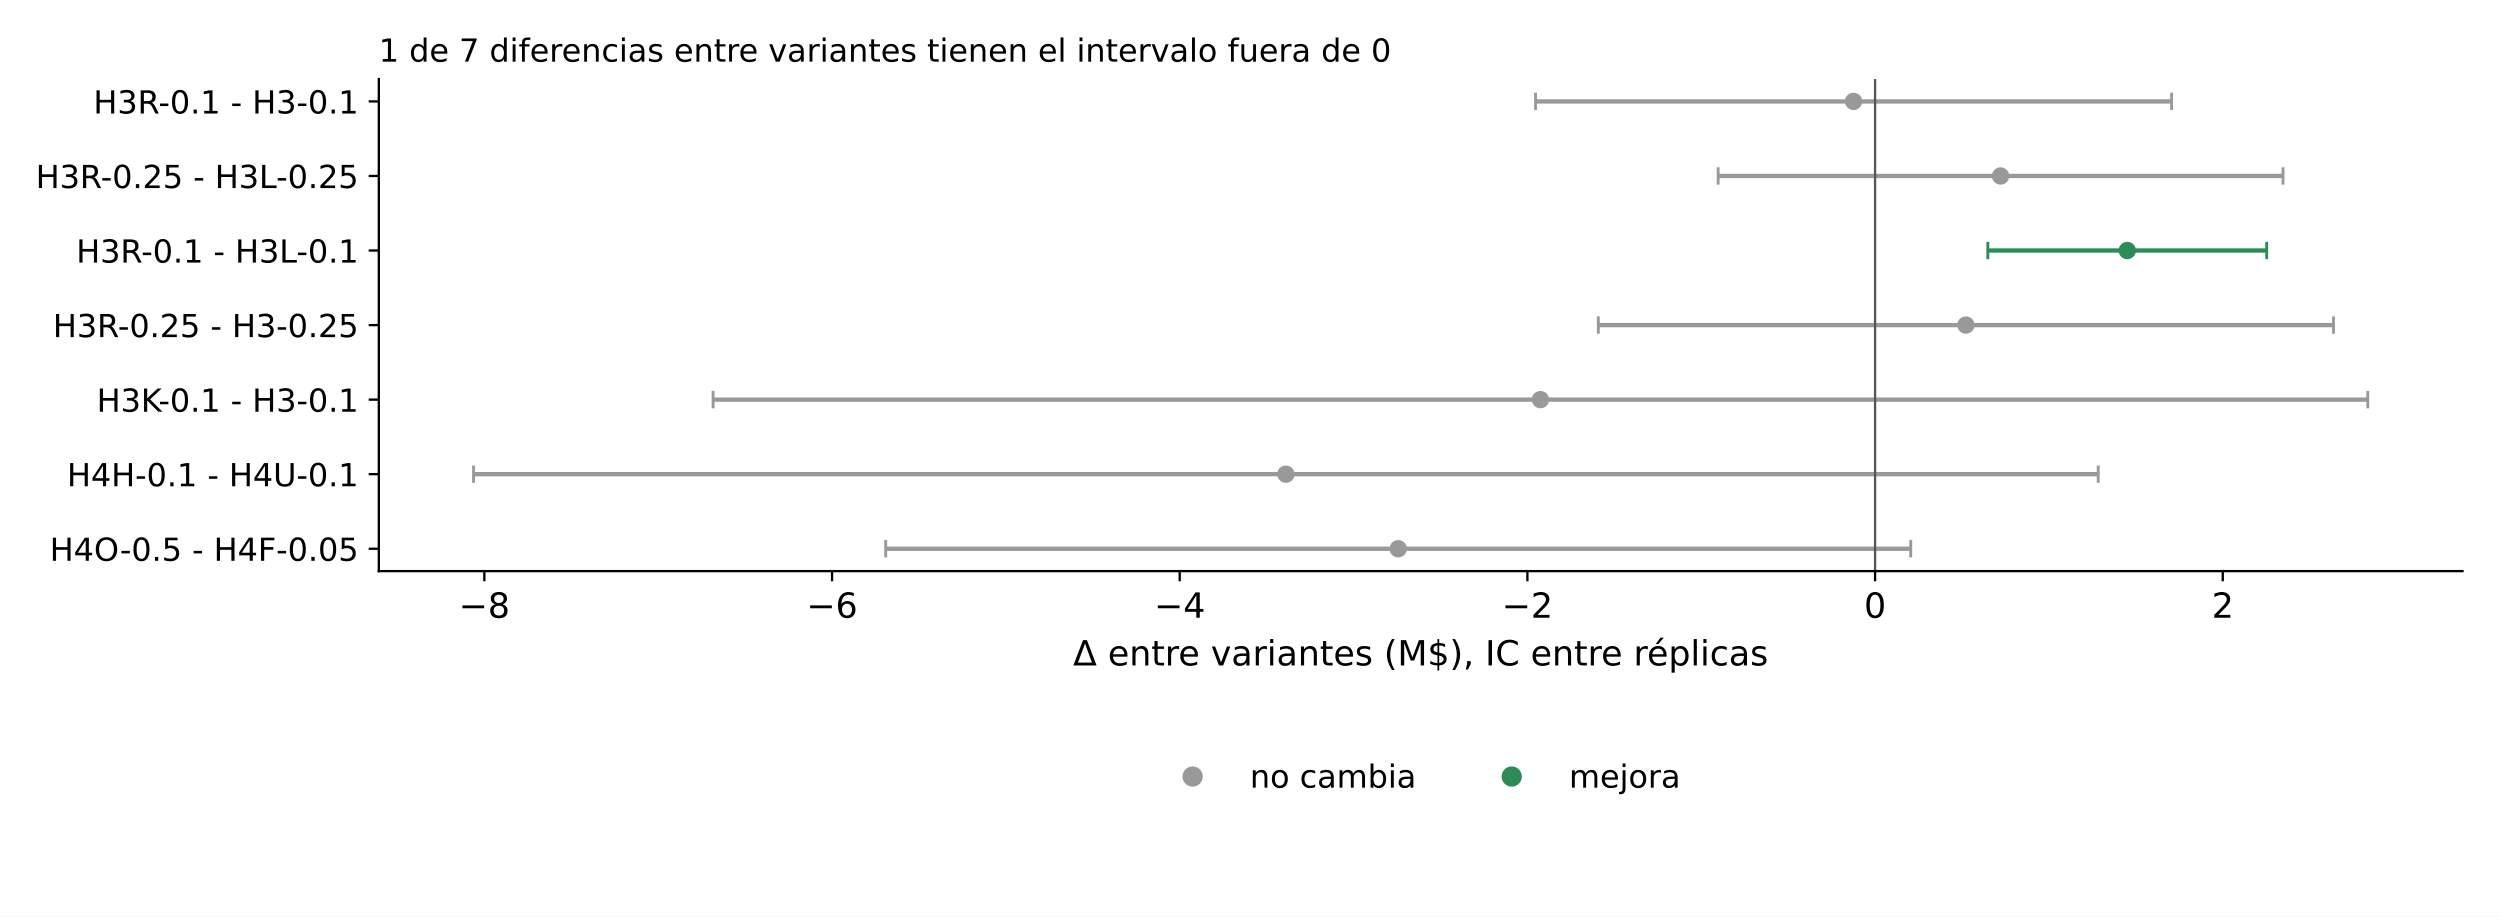
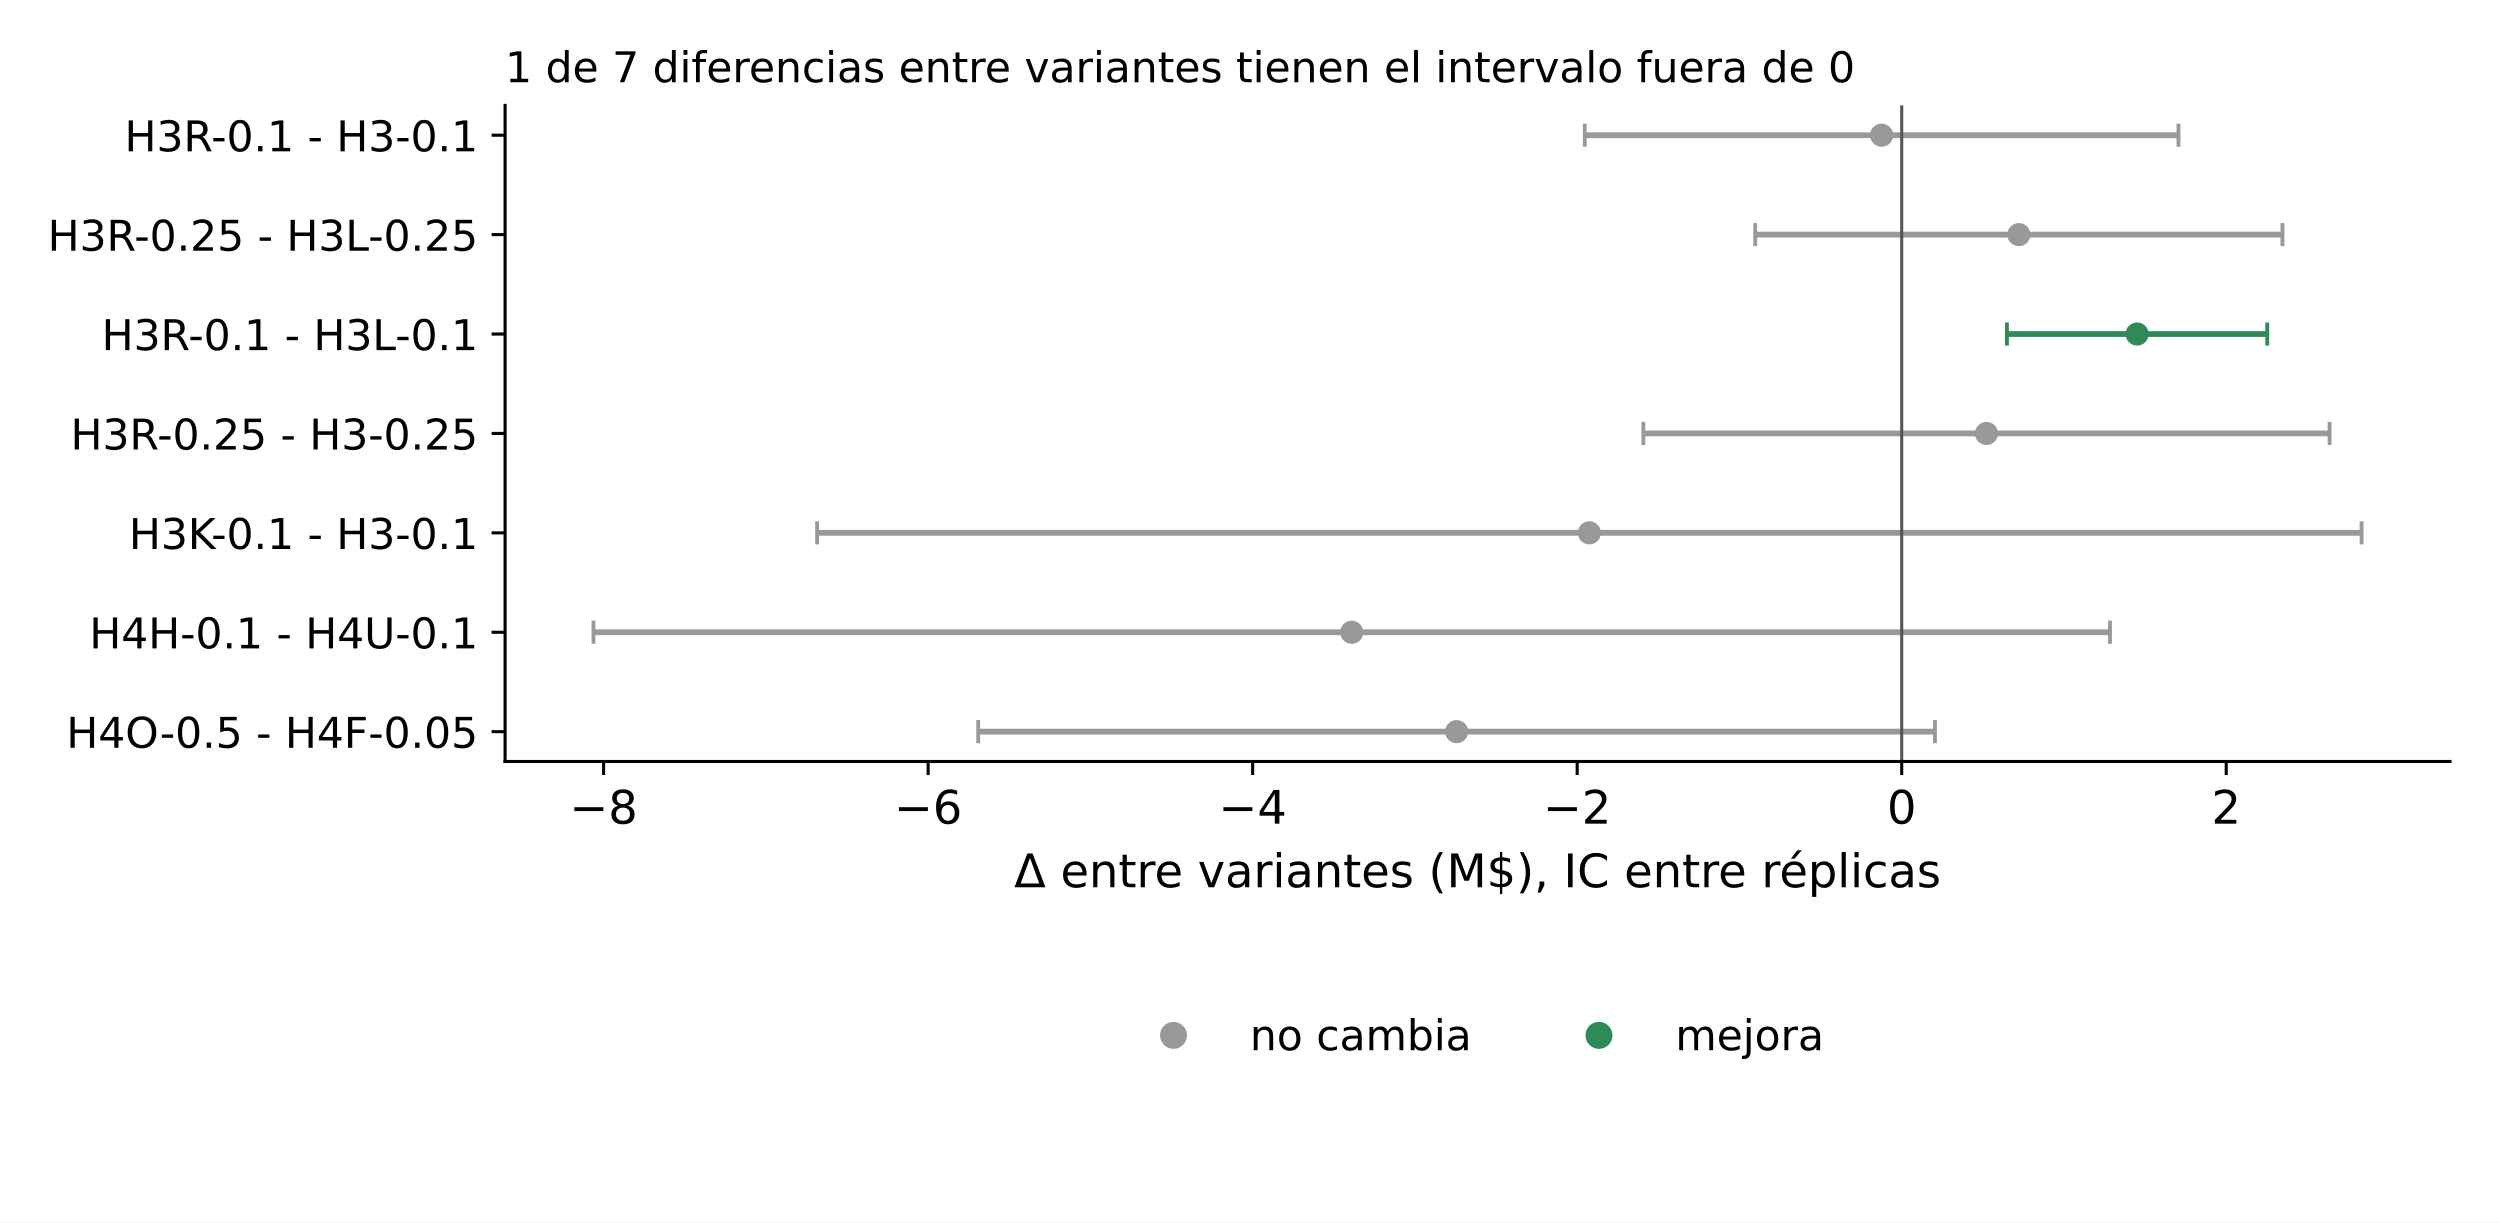
- <svg xmlns="http://www.w3.org/2000/svg" xmlns:xlink="http://www.w3.org/1999/xlink" width="864pt" height="316.8pt" viewBox="0 0 864 316.8" version="1.1">
+ <svg xmlns="http://www.w3.org/2000/svg" xmlns:xlink="http://www.w3.org/1999/xlink" width="648pt" height="316.8pt" viewBox="0 0 648 316.8" version="1.1">
  <defs>
    <style type="text/css">*{stroke-linejoin: round; stroke-linecap: butt}</style>
  </defs>
  <g id="figure_1">
    <g id="patch_1">
-       <path d="M 0 316.8  L 864 316.8  L 864 0  L 0 0  z " style="fill: #ffffff" />
+       <path d="M 0 316.8  L 648 316.8  L 648 0  L 0 0  z " style="fill: #ffffff" />
    </g>
    <g id="axes_1">
      <g id="patch_2">
-         <path d="M 130.919 197.376  L 851.04 197.376  L 851.04 27.317  L 130.919 27.317  z " style="fill: #ffffff" />
+         <path d="M 130.919 197.376  L 635.04 197.376  L 635.04 27.317  L 130.919 27.317  z " style="fill: #ffffff" />
      </g>
      <g id="matplotlib.axis_1">
        <g id="xtick_1">
          <g id="line2d_1">
            <defs>
              <path id="mc2c56ff025" d="M 0 0  L 0 3.5  " style="stroke: #000000; stroke-width: 0.8" />
            </defs>
            <g>
-               <use xlink:href="#mc2c56ff025" x="167.396" y="197.376" style="stroke: #000000; stroke-width: 0.8" />
+               <use xlink:href="#mc2c56ff025" x="156.455" y="197.376" style="stroke: #000000; stroke-width: 0.8" />
            </g>
          </g>
          <g id="text_1">
-             <text style="font-size: 12px; font-family: 'DejaVu Sans', 'Bitstream Vera Sans', 'Computer Modern Sans Serif', 'Lucida Grande', 'Verdana', 'Geneva', 'Lucid', 'Arial', 'Helvetica', 'Avant Garde', sans-serif; text-anchor: middle" x="167.396" y="213.493" transform="rotate(-0 167.396 213.493)">−8</text>
+             <text style="font-size: 12px; font-family: 'DejaVu Sans', 'Bitstream Vera Sans', 'Computer Modern Sans Serif', 'Lucida Grande', 'Verdana', 'Geneva', 'Lucid', 'Arial', 'Helvetica', 'Avant Garde', sans-serif; text-anchor: middle" x="156.455" y="213.493" transform="rotate(-0 156.4547 213.493)">−8</text>
          </g>
        </g>
        <g id="xtick_2">
          <g id="line2d_2">
            <g>
-               <use xlink:href="#mc2c56ff025" x="287.554" y="197.376" style="stroke: #000000; stroke-width: 0.8" />
+               <use xlink:href="#mc2c56ff025" x="240.571" y="197.376" style="stroke: #000000; stroke-width: 0.8" />
            </g>
          </g>
          <g id="text_2">
-             <text style="font-size: 12px; font-family: 'DejaVu Sans', 'Bitstream Vera Sans', 'Computer Modern Sans Serif', 'Lucida Grande', 'Verdana', 'Geneva', 'Lucid', 'Arial', 'Helvetica', 'Avant Garde', sans-serif; text-anchor: middle" x="287.554" y="213.493" transform="rotate(-0 287.5541 213.493)">−6</text>
+             <text style="font-size: 12px; font-family: 'DejaVu Sans', 'Bitstream Vera Sans', 'Computer Modern Sans Serif', 'Lucida Grande', 'Verdana', 'Geneva', 'Lucid', 'Arial', 'Helvetica', 'Avant Garde', sans-serif; text-anchor: middle" x="240.571" y="213.493" transform="rotate(-0 240.5714 213.493)">−6</text>
          </g>
        </g>
        <g id="xtick_3">
          <g id="line2d_3">
            <g>
-               <use xlink:href="#mc2c56ff025" x="407.712" y="197.376" style="stroke: #000000; stroke-width: 0.8" />
+               <use xlink:href="#mc2c56ff025" x="324.688" y="197.376" style="stroke: #000000; stroke-width: 0.8" />
            </g>
          </g>
          <g id="text_3">
-             <text style="font-size: 12px; font-family: 'DejaVu Sans', 'Bitstream Vera Sans', 'Computer Modern Sans Serif', 'Lucida Grande', 'Verdana', 'Geneva', 'Lucid', 'Arial', 'Helvetica', 'Avant Garde', sans-serif; text-anchor: middle" x="407.712" y="213.493" transform="rotate(-0 407.7123 213.493)">−4</text>
+             <text style="font-size: 12px; font-family: 'DejaVu Sans', 'Bitstream Vera Sans', 'Computer Modern Sans Serif', 'Lucida Grande', 'Verdana', 'Geneva', 'Lucid', 'Arial', 'Helvetica', 'Avant Garde', sans-serif; text-anchor: middle" x="324.688" y="213.493" transform="rotate(-0 324.6882 213.493)">−4</text>
          </g>
        </g>
        <g id="xtick_4">
          <g id="line2d_4">
            <g>
-               <use xlink:href="#mc2c56ff025" x="527.87" y="197.376" style="stroke: #000000; stroke-width: 0.8" />
+               <use xlink:href="#mc2c56ff025" x="408.805" y="197.376" style="stroke: #000000; stroke-width: 0.8" />
            </g>
          </g>
          <g id="text_4">
-             <text style="font-size: 12px; font-family: 'DejaVu Sans', 'Bitstream Vera Sans', 'Computer Modern Sans Serif', 'Lucida Grande', 'Verdana', 'Geneva', 'Lucid', 'Arial', 'Helvetica', 'Avant Garde', sans-serif; text-anchor: middle" x="527.87" y="213.493" transform="rotate(-0 527.8704 213.493)">−2</text>
+             <text style="font-size: 12px; font-family: 'DejaVu Sans', 'Bitstream Vera Sans', 'Computer Modern Sans Serif', 'Lucida Grande', 'Verdana', 'Geneva', 'Lucid', 'Arial', 'Helvetica', 'Avant Garde', sans-serif; text-anchor: middle" x="408.805" y="213.493" transform="rotate(-0 408.805 213.493)">−2</text>
          </g>
        </g>
        <g id="xtick_5">
          <g id="line2d_5">
            <g>
-               <use xlink:href="#mc2c56ff025" x="648.029" y="197.376" style="stroke: #000000; stroke-width: 0.8" />
+               <use xlink:href="#mc2c56ff025" x="492.922" y="197.376" style="stroke: #000000; stroke-width: 0.8" />
            </g>
          </g>
          <g id="text_5">
-             <text style="font-size: 12px; font-family: 'DejaVu Sans', 'Bitstream Vera Sans', 'Computer Modern Sans Serif', 'Lucida Grande', 'Verdana', 'Geneva', 'Lucid', 'Arial', 'Helvetica', 'Avant Garde', sans-serif; text-anchor: middle" x="648.029" y="213.493" transform="rotate(-0 648.0285 213.493)">0</text>
+             <text style="font-size: 12px; font-family: 'DejaVu Sans', 'Bitstream Vera Sans', 'Computer Modern Sans Serif', 'Lucida Grande', 'Verdana', 'Geneva', 'Lucid', 'Arial', 'Helvetica', 'Avant Garde', sans-serif; text-anchor: middle" x="492.922" y="213.493" transform="rotate(-0 492.9217 213.493)">0</text>
          </g>
        </g>
        <g id="xtick_6">
          <g id="line2d_6">
            <g>
-               <use xlink:href="#mc2c56ff025" x="768.187" y="197.376" style="stroke: #000000; stroke-width: 0.8" />
+               <use xlink:href="#mc2c56ff025" x="577.038" y="197.376" style="stroke: #000000; stroke-width: 0.8" />
            </g>
          </g>
          <g id="text_6">
-             <text style="font-size: 12px; font-family: 'DejaVu Sans', 'Bitstream Vera Sans', 'Computer Modern Sans Serif', 'Lucida Grande', 'Verdana', 'Geneva', 'Lucid', 'Arial', 'Helvetica', 'Avant Garde', sans-serif; text-anchor: middle" x="768.187" y="213.493" transform="rotate(-0 768.1867 213.493)">2</text>
+             <text style="font-size: 12px; font-family: 'DejaVu Sans', 'Bitstream Vera Sans', 'Computer Modern Sans Serif', 'Lucida Grande', 'Verdana', 'Geneva', 'Lucid', 'Arial', 'Helvetica', 'Avant Garde', sans-serif; text-anchor: middle" x="577.038" y="213.493" transform="rotate(-0 577.0385 213.493)">2</text>
          </g>
        </g>
        <g id="text_7">
-           <text style="font-size: 12px; font-family: 'DejaVu Sans', 'Bitstream Vera Sans', 'Computer Modern Sans Serif', 'Lucida Grande', 'Verdana', 'Geneva', 'Lucid', 'Arial', 'Helvetica', 'Avant Garde', sans-serif; text-anchor: middle" x="490.979" y="229.974" transform="rotate(-0 490.9794 229.974)">Δ entre variantes (M$), IC entre réplicas</text>
+           <text style="font-size: 12px; font-family: 'DejaVu Sans', 'Bitstream Vera Sans', 'Computer Modern Sans Serif', 'Lucida Grande', 'Verdana', 'Geneva', 'Lucid', 'Arial', 'Helvetica', 'Avant Garde', sans-serif; text-anchor: middle" x="382.979" y="229.974" transform="rotate(-0 382.9794 229.974)">Δ entre variantes (M$), IC entre réplicas</text>
        </g>
      </g>
      <g id="matplotlib.axis_2">
        <g id="ytick_1">
          <g id="line2d_7">
            <defs>
              <path id="m306bc90975" d="M 0 0  L -3.5 0  " style="stroke: #000000; stroke-width: 0.8" />
            </defs>
            <g>
              <use xlink:href="#m306bc90975" x="130.919" y="35.047" style="stroke: #000000; stroke-width: 0.8" />
            </g>
          </g>
          <g id="text_8">
            <text style="font-size: 11px; font-family: 'DejaVu Sans', 'Bitstream Vera Sans', 'Computer Modern Sans Serif', 'Lucida Grande', 'Verdana', 'Geneva', 'Lucid', 'Arial', 'Helvetica', 'Avant Garde', sans-serif; text-anchor: end" x="123.919" y="39.226" transform="rotate(-0 123.9188 39.22606)">H3R-0.1 - H3-0.1</text>
          </g>
        </g>
        <g id="ytick_2">
          <g id="line2d_8">
            <g>
              <use xlink:href="#m306bc90975" x="130.919" y="60.814" style="stroke: #000000; stroke-width: 0.8" />
            </g>
          </g>
          <g id="text_9">
            <text style="font-size: 11px; font-family: 'DejaVu Sans', 'Bitstream Vera Sans', 'Computer Modern Sans Serif', 'Lucida Grande', 'Verdana', 'Geneva', 'Lucid', 'Arial', 'Helvetica', 'Avant Garde', sans-serif; text-anchor: end" x="123.919" y="64.992" transform="rotate(-0 123.9188 64.99249)">H3R-0.25 - H3L-0.25</text>
          </g>
        </g>
        <g id="ytick_3">
          <g id="line2d_9">
            <g>
              <use xlink:href="#m306bc90975" x="130.919" y="86.58" style="stroke: #000000; stroke-width: 0.8" />
            </g>
          </g>
          <g id="text_10">
            <text style="font-size: 11px; font-family: 'DejaVu Sans', 'Bitstream Vera Sans', 'Computer Modern Sans Serif', 'Lucida Grande', 'Verdana', 'Geneva', 'Lucid', 'Arial', 'Helvetica', 'Avant Garde', sans-serif; text-anchor: end" x="123.919" y="90.759" transform="rotate(-0 123.9188 90.75892)">H3R-0.1 - H3L-0.1</text>
          </g>
        </g>
        <g id="ytick_4">
          <g id="line2d_10">
            <g>
              <use xlink:href="#m306bc90975" x="130.919" y="112.347" style="stroke: #000000; stroke-width: 0.8" />
            </g>
          </g>
          <g id="text_11">
            <text style="font-size: 11px; font-family: 'DejaVu Sans', 'Bitstream Vera Sans', 'Computer Modern Sans Serif', 'Lucida Grande', 'Verdana', 'Geneva', 'Lucid', 'Arial', 'Helvetica', 'Avant Garde', sans-serif; text-anchor: end" x="123.919" y="116.525" transform="rotate(-0 123.9188 116.5253)">H3R-0.25 - H3-0.25</text>
          </g>
        </g>
        <g id="ytick_5">
          <g id="line2d_11">
            <g>
              <use xlink:href="#m306bc90975" x="130.919" y="138.113" style="stroke: #000000; stroke-width: 0.8" />
            </g>
          </g>
          <g id="text_12">
            <text style="font-size: 11px; font-family: 'DejaVu Sans', 'Bitstream Vera Sans', 'Computer Modern Sans Serif', 'Lucida Grande', 'Verdana', 'Geneva', 'Lucid', 'Arial', 'Helvetica', 'Avant Garde', sans-serif; text-anchor: end" x="123.919" y="142.292" transform="rotate(-0 123.9188 142.2918)">H3K-0.1 - H3-0.1</text>
          </g>
        </g>
        <g id="ytick_6">
          <g id="line2d_12">
            <g>
              <use xlink:href="#m306bc90975" x="130.919" y="163.879" style="stroke: #000000; stroke-width: 0.8" />
            </g>
          </g>
          <g id="text_13">
            <text style="font-size: 11px; font-family: 'DejaVu Sans', 'Bitstream Vera Sans', 'Computer Modern Sans Serif', 'Lucida Grande', 'Verdana', 'Geneva', 'Lucid', 'Arial', 'Helvetica', 'Avant Garde', sans-serif; text-anchor: end" x="123.919" y="168.058" transform="rotate(-0 123.9188 168.0582)">H4H-0.1 - H4U-0.1</text>
          </g>
        </g>
        <g id="ytick_7">
          <g id="line2d_13">
            <g>
              <use xlink:href="#m306bc90975" x="130.919" y="189.646" style="stroke: #000000; stroke-width: 0.8" />
            </g>
          </g>
          <g id="text_14">
            <text style="font-size: 11px; font-family: 'DejaVu Sans', 'Bitstream Vera Sans', 'Computer Modern Sans Serif', 'Lucida Grande', 'Verdana', 'Geneva', 'Lucid', 'Arial', 'Helvetica', 'Avant Garde', sans-serif; text-anchor: end" x="123.919" y="193.825" transform="rotate(-0 123.9188 193.8246)">H4O-0.5 - H4F-0.05</text>
          </g>
        </g>
      </g>
      <g id="LineCollection_1">
-         <path d="M 530.68 35.047  L 750.508 35.047  " clip-path="url(#pfec8015c68)" style="fill: none; stroke: #999999; stroke-width: 1.5" />
+         <path d="M 410.772 35.047  L 564.662 35.047  " clip-path="url(#p44989a4c53)" style="fill: none; stroke: #999999; stroke-width: 1.5" />
      </g>
      <g id="line2d_14">
        <defs>
          <path id="m3ac9a29819" d="M 0 3  L 0 -3  " style="stroke: #999999" />
        </defs>
-         <g clip-path="url(#pfec8015c68)">
-           <use xlink:href="#m3ac9a29819" x="530.68" y="35.047" style="fill: #999999; stroke: #999999" />
+         <g clip-path="url(#p44989a4c53)">
+           <use xlink:href="#m3ac9a29819" x="410.772" y="35.047" style="fill: #999999; stroke: #999999" />
        </g>
      </g>
      <g id="line2d_15">
-         <g clip-path="url(#pfec8015c68)">
-           <use xlink:href="#m3ac9a29819" x="750.508" y="35.047" style="fill: #999999; stroke: #999999" />
+         <g clip-path="url(#p44989a4c53)">
+           <use xlink:href="#m3ac9a29819" x="564.662" y="35.047" style="fill: #999999; stroke: #999999" />
        </g>
      </g>
      <g id="LineCollection_2">
-         <path d="M 593.791 60.814  L 789.005 60.814  " clip-path="url(#pfec8015c68)" style="fill: none; stroke: #999999; stroke-width: 1.5" />
+         <path d="M 454.953 60.814  L 591.613 60.814  " clip-path="url(#p44989a4c53)" style="fill: none; stroke: #999999; stroke-width: 1.5" />
      </g>
      <g id="line2d_16">
-         <g clip-path="url(#pfec8015c68)">
-           <use xlink:href="#m3ac9a29819" x="593.791" y="60.814" style="fill: #999999; stroke: #999999" />
+         <g clip-path="url(#p44989a4c53)">
+           <use xlink:href="#m3ac9a29819" x="454.953" y="60.814" style="fill: #999999; stroke: #999999" />
        </g>
      </g>
      <g id="line2d_17">
-         <g clip-path="url(#pfec8015c68)">
-           <use xlink:href="#m3ac9a29819" x="789.005" y="60.814" style="fill: #999999; stroke: #999999" />
+         <g clip-path="url(#p44989a4c53)">
+           <use xlink:href="#m3ac9a29819" x="591.613" y="60.814" style="fill: #999999; stroke: #999999" />
        </g>
      </g>
      <g id="LineCollection_3">
-         <path d="M 686.994 86.58  L 783.368 86.58  " clip-path="url(#pfec8015c68)" style="fill: none; stroke: #2e8b57; stroke-width: 1.5" />
+         <path d="M 520.199 86.58  L 587.666 86.58  " clip-path="url(#p44989a4c53)" style="fill: none; stroke: #2e8b57; stroke-width: 1.5" />
      </g>
      <g id="line2d_18">
        <defs>
          <path id="m9e67475e17" d="M 0 3  L 0 -3  " style="stroke: #2e8b57" />
        </defs>
-         <g clip-path="url(#pfec8015c68)">
-           <use xlink:href="#m9e67475e17" x="686.994" y="86.58" style="fill: #2e8b57; stroke: #2e8b57" />
+         <g clip-path="url(#p44989a4c53)">
+           <use xlink:href="#m9e67475e17" x="520.199" y="86.58" style="fill: #2e8b57; stroke: #2e8b57" />
        </g>
      </g>
      <g id="line2d_19">
-         <g clip-path="url(#pfec8015c68)">
-           <use xlink:href="#m9e67475e17" x="783.368" y="86.58" style="fill: #2e8b57; stroke: #2e8b57" />
+         <g clip-path="url(#p44989a4c53)">
+           <use xlink:href="#m9e67475e17" x="587.666" y="86.58" style="fill: #2e8b57; stroke: #2e8b57" />
        </g>
      </g>
      <g id="LineCollection_4">
-         <path d="M 552.379 112.347  L 806.461 112.347  " clip-path="url(#pfec8015c68)" style="fill: none; stroke: #999999; stroke-width: 1.5" />
+         <path d="M 425.962 112.347  L 603.832 112.347  " clip-path="url(#p44989a4c53)" style="fill: none; stroke: #999999; stroke-width: 1.5" />
      </g>
      <g id="line2d_20">
-         <g clip-path="url(#pfec8015c68)">
-           <use xlink:href="#m3ac9a29819" x="552.379" y="112.347" style="fill: #999999; stroke: #999999" />
+         <g clip-path="url(#p44989a4c53)">
+           <use xlink:href="#m3ac9a29819" x="425.962" y="112.347" style="fill: #999999; stroke: #999999" />
        </g>
      </g>
      <g id="line2d_21">
-         <g clip-path="url(#pfec8015c68)">
-           <use xlink:href="#m3ac9a29819" x="806.461" y="112.347" style="fill: #999999; stroke: #999999" />
+         <g clip-path="url(#p44989a4c53)">
+           <use xlink:href="#m3ac9a29819" x="603.832" y="112.347" style="fill: #999999; stroke: #999999" />
        </g>
      </g>
      <g id="LineCollection_5">
-         <path d="M 246.445 138.113  L 818.307 138.113  " clip-path="url(#pfec8015c68)" style="fill: none; stroke: #999999; stroke-width: 1.5" />
+         <path d="M 211.793 138.113  L 612.125 138.113  " clip-path="url(#p44989a4c53)" style="fill: none; stroke: #999999; stroke-width: 1.5" />
      </g>
      <g id="line2d_22">
-         <g clip-path="url(#pfec8015c68)">
-           <use xlink:href="#m3ac9a29819" x="246.445" y="138.113" style="fill: #999999; stroke: #999999" />
+         <g clip-path="url(#p44989a4c53)">
+           <use xlink:href="#m3ac9a29819" x="211.793" y="138.113" style="fill: #999999; stroke: #999999" />
        </g>
      </g>
      <g id="line2d_23">
-         <g clip-path="url(#pfec8015c68)">
-           <use xlink:href="#m3ac9a29819" x="818.307" y="138.113" style="fill: #999999; stroke: #999999" />
+         <g clip-path="url(#p44989a4c53)">
+           <use xlink:href="#m3ac9a29819" x="612.125" y="138.113" style="fill: #999999; stroke: #999999" />
        </g>
      </g>
      <g id="LineCollection_6">
-         <path d="M 163.652 163.879  L 725.145 163.879  " clip-path="url(#pfec8015c68)" style="fill: none; stroke: #999999; stroke-width: 1.5" />
+         <path d="M 153.833 163.879  L 546.907 163.879  " clip-path="url(#p44989a4c53)" style="fill: none; stroke: #999999; stroke-width: 1.5" />
      </g>
      <g id="line2d_24">
-         <g clip-path="url(#pfec8015c68)">
-           <use xlink:href="#m3ac9a29819" x="163.652" y="163.879" style="fill: #999999; stroke: #999999" />
+         <g clip-path="url(#p44989a4c53)">
+           <use xlink:href="#m3ac9a29819" x="153.833" y="163.879" style="fill: #999999; stroke: #999999" />
        </g>
      </g>
      <g id="line2d_25">
-         <g clip-path="url(#pfec8015c68)">
-           <use xlink:href="#m3ac9a29819" x="725.145" y="163.879" style="fill: #999999; stroke: #999999" />
+         <g clip-path="url(#p44989a4c53)">
+           <use xlink:href="#m3ac9a29819" x="546.907" y="163.879" style="fill: #999999; stroke: #999999" />
        </g>
      </g>
      <g id="LineCollection_7">
-         <path d="M 306.099 189.646  L 660.349 189.646  " clip-path="url(#pfec8015c68)" style="fill: none; stroke: #999999; stroke-width: 1.5" />
+         <path d="M 253.554 189.646  L 501.547 189.646  " clip-path="url(#p44989a4c53)" style="fill: none; stroke: #999999; stroke-width: 1.5" />
      </g>
      <g id="line2d_26">
-         <g clip-path="url(#pfec8015c68)">
-           <use xlink:href="#m3ac9a29819" x="306.099" y="189.646" style="fill: #999999; stroke: #999999" />
+         <g clip-path="url(#p44989a4c53)">
+           <use xlink:href="#m3ac9a29819" x="253.554" y="189.646" style="fill: #999999; stroke: #999999" />
        </g>
      </g>
      <g id="line2d_27">
-         <g clip-path="url(#pfec8015c68)">
-           <use xlink:href="#m3ac9a29819" x="660.349" y="189.646" style="fill: #999999; stroke: #999999" />
+         <g clip-path="url(#p44989a4c53)">
+           <use xlink:href="#m3ac9a29819" x="501.547" y="189.646" style="fill: #999999; stroke: #999999" />
        </g>
      </g>
      <g id="line2d_28">
-         <path d="M 648.029 197.376  L 648.029 27.317  " clip-path="url(#pfec8015c68)" style="fill: none; stroke: #555555; stroke-width: 0.8; stroke-linecap: square" />
+         <path d="M 492.922 197.376  L 492.922 27.317  " clip-path="url(#p44989a4c53)" style="fill: none; stroke: #555555; stroke-width: 0.8; stroke-linecap: square" />
      </g>
      <g id="line2d_29">
        <defs>
          <path id="m89bc64b228" d="M 0 2.5  C 0.663 2.5 1.299 2.237 1.768 1.768  C 2.237 1.299 2.5 0.663 2.5 0  C 2.5 -0.663 2.237 -1.299 1.768 -1.768  C 1.299 -2.237 0.663 -2.5 0 -2.5  C -0.663 -2.5 -1.299 -2.237 -1.768 -1.768  C -2.237 -1.299 -2.5 -0.663 -2.5 0  C -2.5 0.663 -2.237 1.299 -1.768 1.768  C -1.299 2.237 -0.663 2.5 0 2.5  z " style="stroke: #999999" />
        </defs>
-         <g clip-path="url(#pfec8015c68)">
-           <use xlink:href="#m89bc64b228" x="640.594" y="35.047" style="fill: #999999; stroke: #999999" />
+         <g clip-path="url(#p44989a4c53)">
+           <use xlink:href="#m89bc64b228" x="487.717" y="35.047" style="fill: #999999; stroke: #999999" />
        </g>
      </g>
      <g id="line2d_30">
-         <g clip-path="url(#pfec8015c68)">
-           <use xlink:href="#m89bc64b228" x="691.398" y="60.814" style="fill: #999999; stroke: #999999" />
+         <g clip-path="url(#p44989a4c53)">
+           <use xlink:href="#m89bc64b228" x="523.283" y="60.814" style="fill: #999999; stroke: #999999" />
        </g>
      </g>
      <g id="line2d_31">
        <defs>
          <path id="m0dcefca65b" d="M 0 2.5  C 0.663 2.5 1.299 2.237 1.768 1.768  C 2.237 1.299 2.5 0.663 2.5 0  C 2.5 -0.663 2.237 -1.299 1.768 -1.768  C 1.299 -2.237 0.663 -2.5 0 -2.5  C -0.663 -2.5 -1.299 -2.237 -1.768 -1.768  C -2.237 -1.299 -2.5 -0.663 -2.5 0  C -2.5 0.663 -2.237 1.299 -1.768 1.768  C -1.299 2.237 -0.663 2.5 0 2.5  z " style="stroke: #2e8b57" />
        </defs>
-         <g clip-path="url(#pfec8015c68)">
-           <use xlink:href="#m0dcefca65b" x="735.181" y="86.58" style="fill: #2e8b57; stroke: #2e8b57" />
+         <g clip-path="url(#p44989a4c53)">
+           <use xlink:href="#m0dcefca65b" x="553.933" y="86.58" style="fill: #2e8b57; stroke: #2e8b57" />
        </g>
      </g>
      <g id="line2d_32">
-         <g clip-path="url(#pfec8015c68)">
-           <use xlink:href="#m89bc64b228" x="679.42" y="112.347" style="fill: #999999; stroke: #999999" />
+         <g clip-path="url(#p44989a4c53)">
+           <use xlink:href="#m89bc64b228" x="514.897" y="112.347" style="fill: #999999; stroke: #999999" />
        </g>
      </g>
      <g id="line2d_33">
-         <g clip-path="url(#pfec8015c68)">
-           <use xlink:href="#m89bc64b228" x="532.376" y="138.113" style="fill: #999999; stroke: #999999" />
+         <g clip-path="url(#p44989a4c53)">
+           <use xlink:href="#m89bc64b228" x="411.959" y="138.113" style="fill: #999999; stroke: #999999" />
        </g>
      </g>
      <g id="line2d_34">
-         <g clip-path="url(#pfec8015c68)">
-           <use xlink:href="#m89bc64b228" x="444.398" y="163.879" style="fill: #999999; stroke: #999999" />
+         <g clip-path="url(#p44989a4c53)">
+           <use xlink:href="#m89bc64b228" x="350.37" y="163.879" style="fill: #999999; stroke: #999999" />
        </g>
      </g>
      <g id="line2d_35">
-         <g clip-path="url(#pfec8015c68)">
-           <use xlink:href="#m89bc64b228" x="483.224" y="189.646" style="fill: #999999; stroke: #999999" />
+         <g clip-path="url(#p44989a4c53)">
+           <use xlink:href="#m89bc64b228" x="377.55" y="189.646" style="fill: #999999; stroke: #999999" />
        </g>
      </g>
      <g id="patch_3">
        <path d="M 130.919 197.376  L 130.919 27.317  " style="fill: none; stroke: #000000; stroke-width: 0.8; stroke-linejoin: miter; stroke-linecap: square" />
      </g>
      <g id="patch_4">
-         <path d="M 130.919 197.376  L 851.04 197.376  " style="fill: none; stroke: #000000; stroke-width: 0.8; stroke-linejoin: miter; stroke-linecap: square" />
+         <path d="M 130.919 197.376  L 635.04 197.376  " style="fill: none; stroke: #000000; stroke-width: 0.8; stroke-linejoin: miter; stroke-linecap: square" />
      </g>
      <g id="text_15">
        <text style="font-size: 11px; font-family: 'DejaVu Sans', 'Bitstream Vera Sans', 'Computer Modern Sans Serif', 'Lucida Grande', 'Verdana', 'Geneva', 'Lucid', 'Arial', 'Helvetica', 'Avant Garde', sans-serif; text-anchor: start" x="130.919" y="21.317" transform="rotate(-0 130.9187 21.31742)">1 de 7 diferencias entre variantes tienen el intervalo fuera de 0</text>
      </g>
      <g id="legend_1">
        <g id="line2d_36">
          <defs>
            <path id="ma55c7ddae3" d="M 0 3  C 0.796 3 1.559 2.684 2.121 2.121  C 2.684 1.559 3 0.796 3 0  C 3 -0.796 2.684 -1.559 2.121 -2.121  C 1.559 -2.684 0.796 -3 0 -3  C -0.796 -3 -1.559 -2.684 -2.121 -2.121  C -2.684 -1.559 -3 -0.796 -3 0  C -3 0.796 -2.684 1.559 -2.121 2.121  C -1.559 2.684 -0.796 3 0 3  z " style="stroke: #999999" />
          </defs>
          <g>
-             <use xlink:href="#ma55c7ddae3" x="412.172" y="268.367" style="fill: #999999; stroke: #999999" />
+             <use xlink:href="#ma55c7ddae3" x="304.172" y="268.367" style="fill: #999999; stroke: #999999" />
          </g>
        </g>
        <g id="text_16">
-           <text style="font-size: 11px; font-family: 'DejaVu Sans', 'Bitstream Vera Sans', 'Computer Modern Sans Serif', 'Lucida Grande', 'Verdana', 'Geneva', 'Lucid', 'Arial', 'Helvetica', 'Avant Garde', sans-serif; text-anchor: start" x="431.972" y="272.217" transform="rotate(-0 431.9721 272.2172)">no cambia</text>
+           <text style="font-size: 11px; font-family: 'DejaVu Sans', 'Bitstream Vera Sans', 'Computer Modern Sans Serif', 'Lucida Grande', 'Verdana', 'Geneva', 'Lucid', 'Arial', 'Helvetica', 'Avant Garde', sans-serif; text-anchor: start" x="323.972" y="272.217" transform="rotate(-0 323.9721 272.2172)">no cambia</text>
        </g>
        <g id="line2d_37">
          <defs>
            <path id="m682575d9b2" d="M 0 3  C 0.796 3 1.559 2.684 2.121 2.121  C 2.684 1.559 3 0.796 3 0  C 3 -0.796 2.684 -1.559 2.121 -2.121  C 1.559 -2.684 0.796 -3 0 -3  C -0.796 -3 -1.559 -2.684 -2.121 -2.121  C -2.684 -1.559 -3 -0.796 -3 0  C -3 0.796 -2.684 1.559 -2.121 2.121  C -1.559 2.684 -0.796 3 0 3  z " style="stroke: #2e8b57" />
          </defs>
          <g>
-             <use xlink:href="#m682575d9b2" x="522.454" y="268.367" style="fill: #2e8b57; stroke: #2e8b57" />
+             <use xlink:href="#m682575d9b2" x="414.454" y="268.367" style="fill: #2e8b57; stroke: #2e8b57" />
          </g>
        </g>
        <g id="text_17">
-           <text style="font-size: 11px; font-family: 'DejaVu Sans', 'Bitstream Vera Sans', 'Computer Modern Sans Serif', 'Lucida Grande', 'Verdana', 'Geneva', 'Lucid', 'Arial', 'Helvetica', 'Avant Garde', sans-serif; text-anchor: start" x="542.254" y="272.217" transform="rotate(-0 542.254 272.2172)">mejora</text>
+           <text style="font-size: 11px; font-family: 'DejaVu Sans', 'Bitstream Vera Sans', 'Computer Modern Sans Serif', 'Lucida Grande', 'Verdana', 'Geneva', 'Lucid', 'Arial', 'Helvetica', 'Avant Garde', sans-serif; text-anchor: start" x="434.254" y="272.217" transform="rotate(-0 434.254 272.2172)">mejora</text>
        </g>
      </g>
    </g>
  </g>
  <defs>
-     <clipPath id="pfec8015c68">
-       <rect x="130.919" y="27.317" width="720.121" height="170.058" />
+     <clipPath id="p44989a4c53">
+       <rect x="130.919" y="27.317" width="504.121" height="170.058" />
    </clipPath>
  </defs>
</svg>
